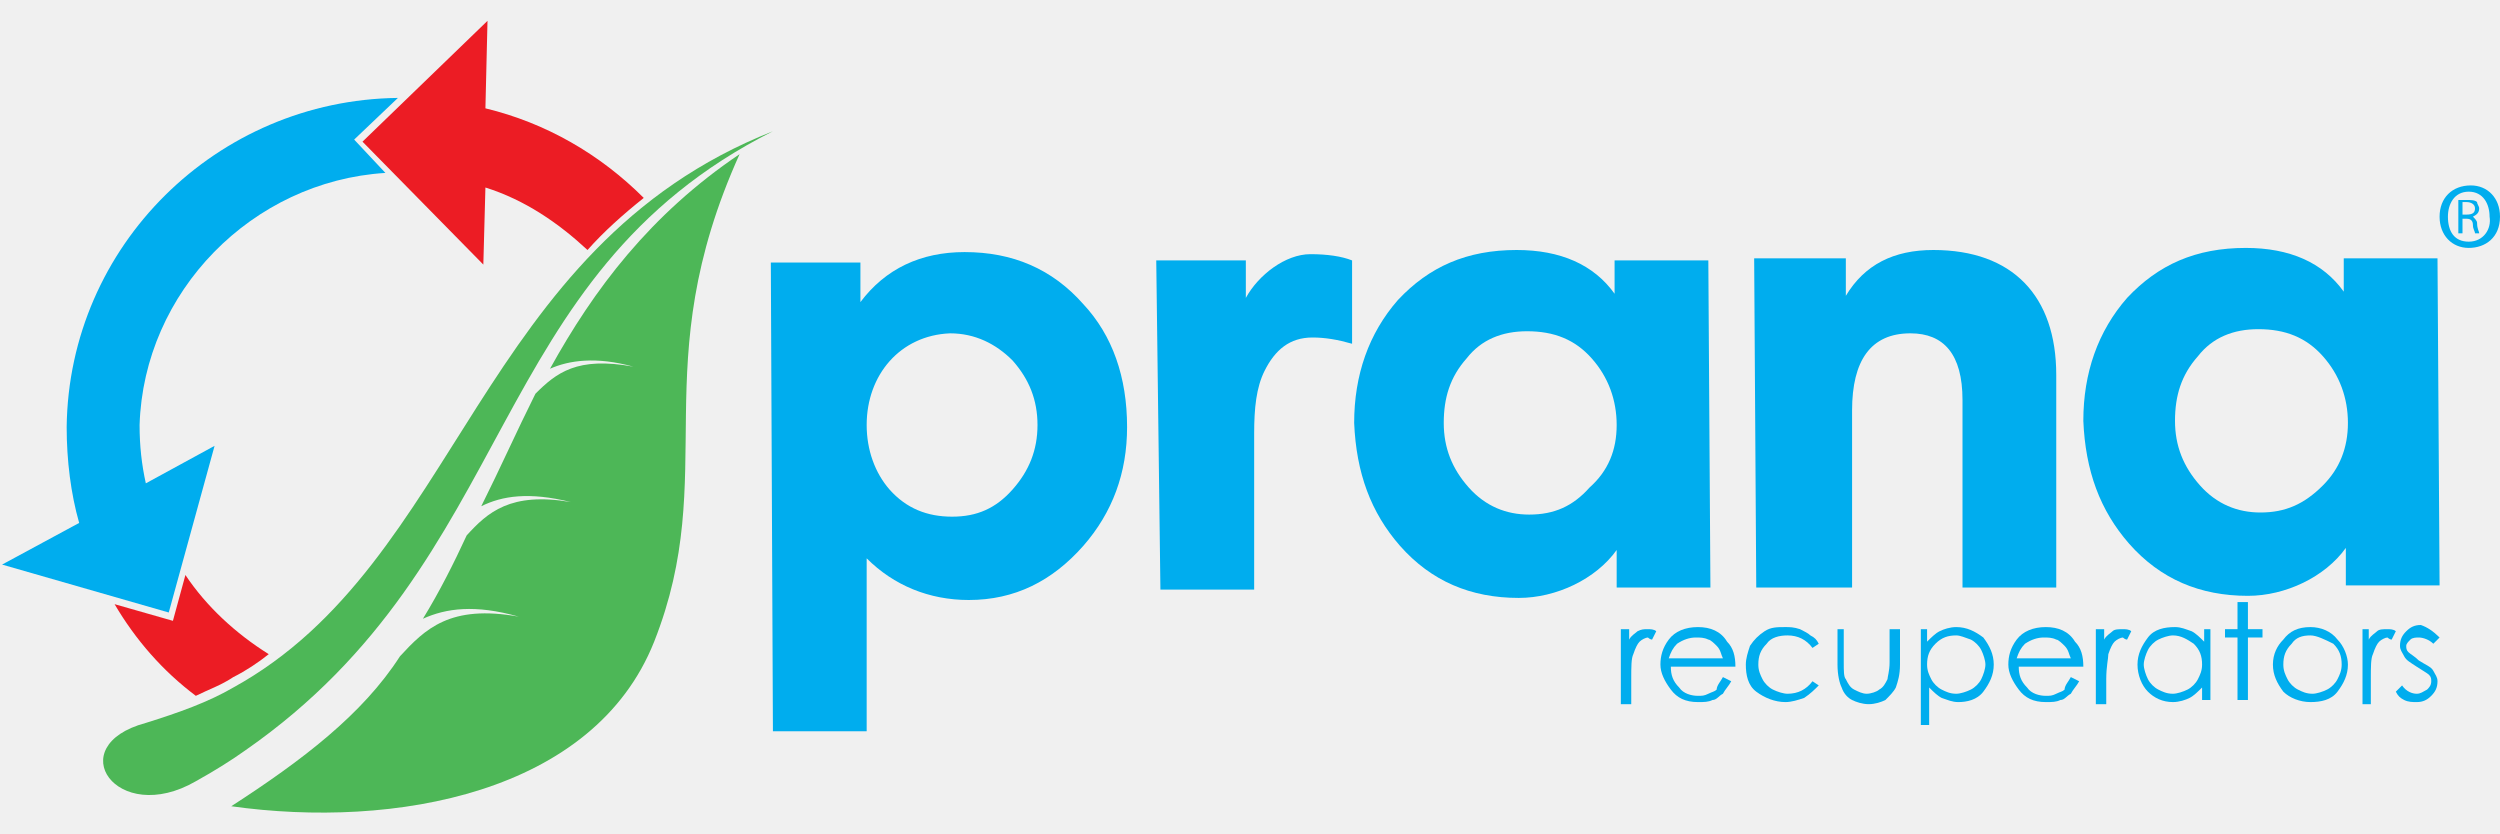
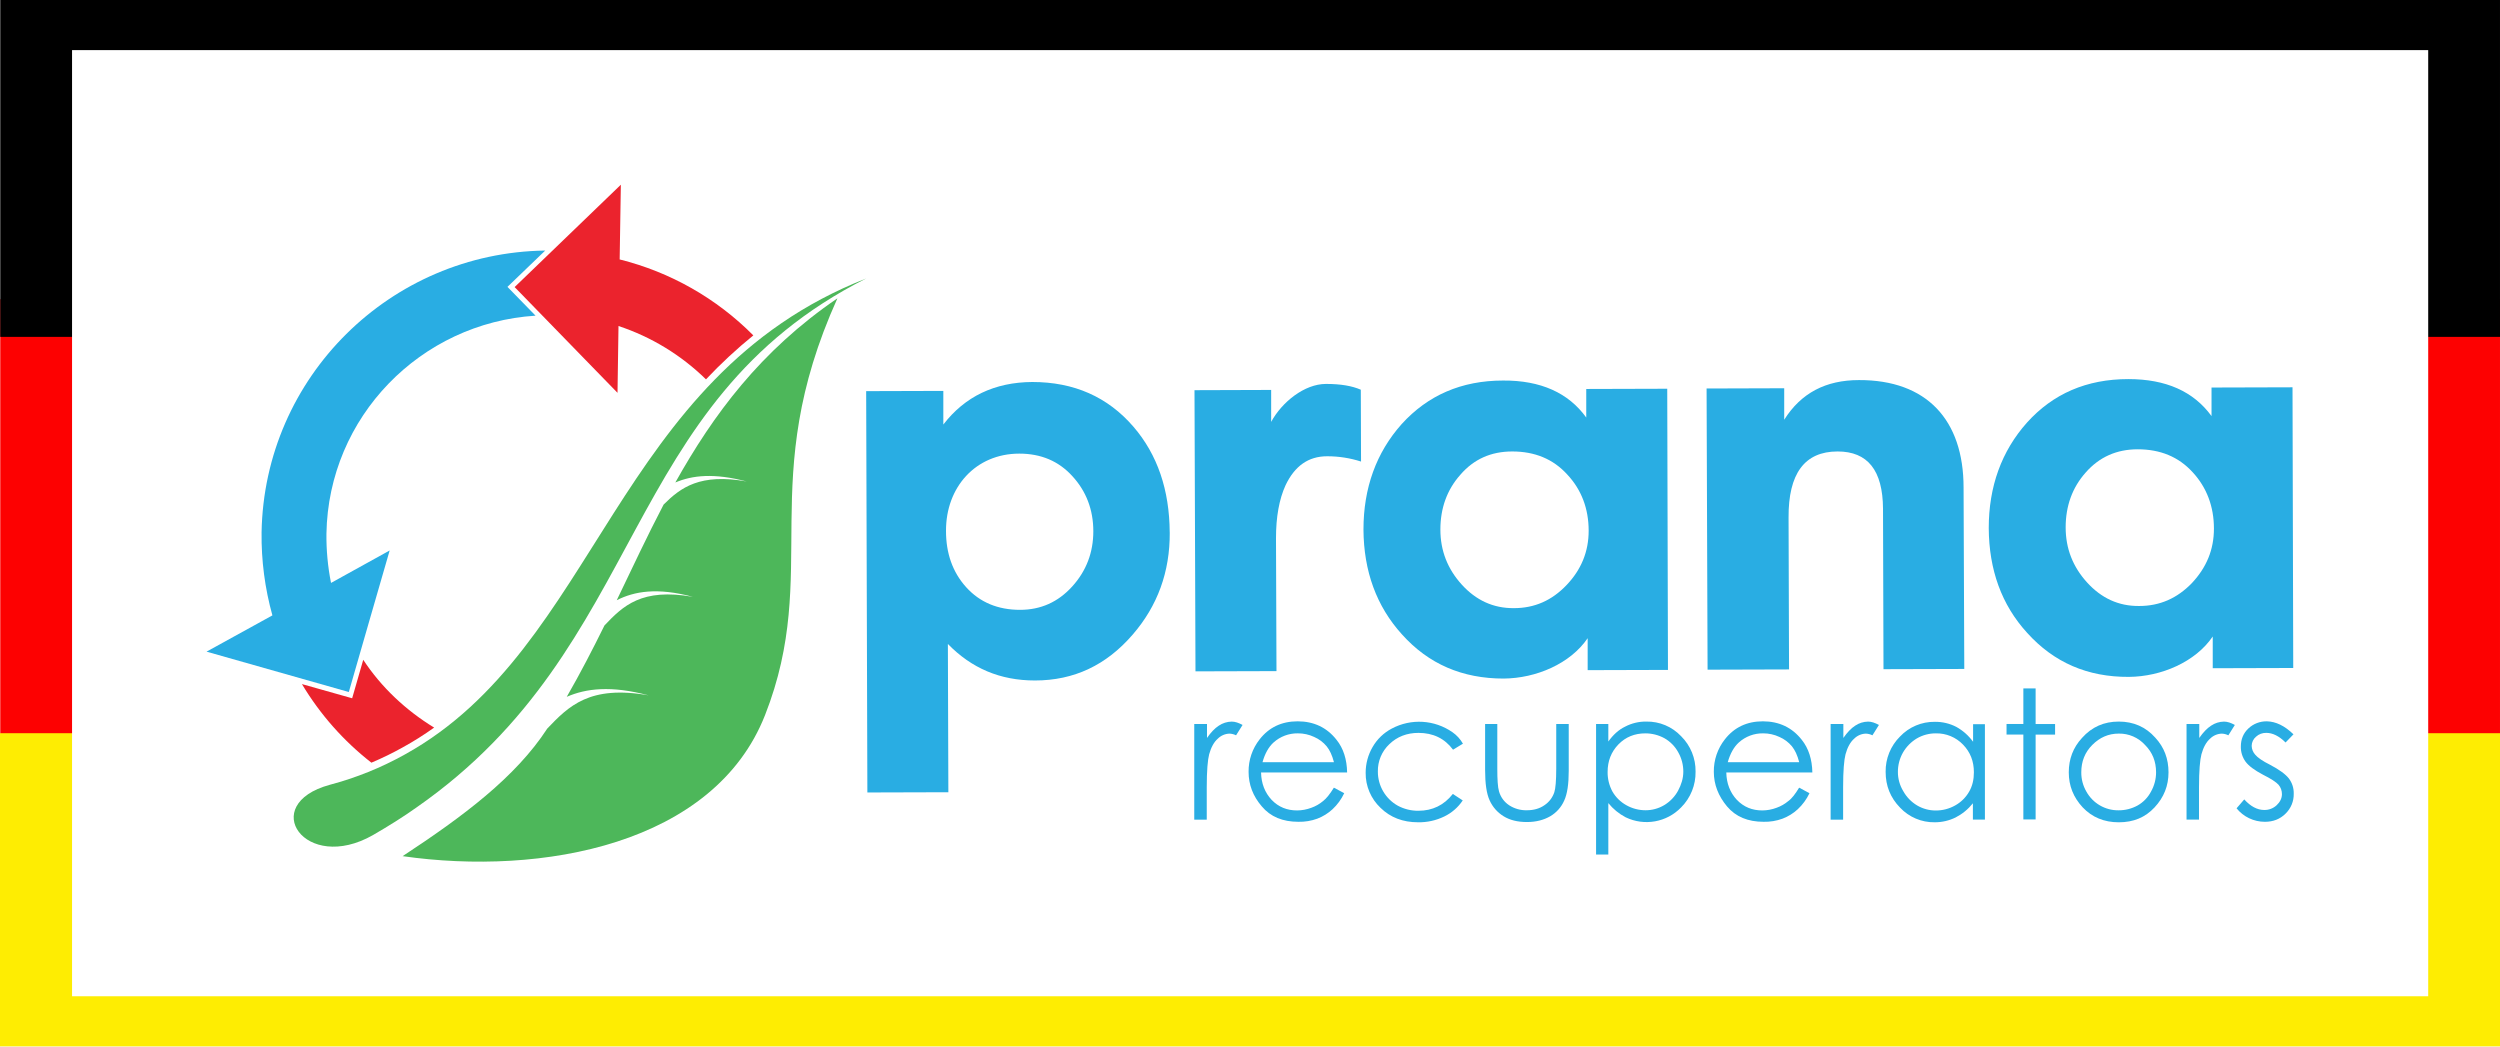
- <svg xmlns="http://www.w3.org/2000/svg" version="1.1" id="Layer_1" x="0px" y="0px" viewBox="0 0 120 40" style="enable-background:new 0 0 120 40;" xml:space="preserve">
-   <style type="text/css">
- 	.st0{fill:#00ADEE;}
- 	.st1{fill:#EC1C24;}
- 	.st2{fill-rule:evenodd;clip-rule:evenodd;fill:#4DB757;}
- </style>
-   <g>
-     <path class="st0" d="M19.1,4.7C10.4,4.8,3.3,11.8,3.2,20.5c0,1.6,0.2,3.2,0.6,4.6l-3.7,2l8,2.3l1.1-4l1.1-4l-3.3,1.8   c-0.2-0.9-0.3-1.8-0.3-2.8C6.9,14,12.1,8.7,18.5,8.3L17,6.7L19.1,4.7" />
-     <path class="st1" d="M8.3,29.8L5.5,29c1,1.7,2.3,3.2,3.9,4.4c0.6-0.3,1.2-0.5,1.8-0.9c0.6-0.3,1.2-0.7,1.7-1.1c-1.6-1-3-2.3-4-3.8   L8.3,29.8" />
-     <path class="st1" d="M23.3,5.2L23.4,1l-3,2.9l-3,2.9l5.8,5.9l0.1-3.7c1.9,0.6,3.5,1.7,4.9,3c0.8-0.9,1.7-1.7,2.7-2.5   C28.8,7.4,26.2,5.9,23.3,5.2" />
-     <path class="st2" d="M35.5,7.4c-4.6,10.2-0.9,15.3-4.1,23.4c-2.9,7.3-12.5,9-20.3,7.9c3.4-2.2,6.3-4.4,8.1-7.2   c1.2-1.3,2.4-2.5,5.7-1.9c-2.1-0.6-3.5-0.4-4.6,0.1c0.8-1.3,1.5-2.7,2.1-4c1-1.1,2.1-2.1,5-1.6c-2-0.5-3.3-0.3-4.3,0.2   c0.9-1.8,1.7-3.6,2.6-5.4c1-1,2-1.8,4.7-1.3c-1.8-0.5-3.1-0.3-4,0.1C28.5,13.9,31.2,10.3,35.5,7.4" />
-     <path class="st2" d="M37.1,6.3c-14.2,5.6-15,20.7-25.9,26.7C10,33.7,8.6,34.2,7,34.7c-4.1,1.1-1.4,5,2.4,2.8c0.9-0.5,1.7-1,2.4-1.5   C25,26.8,23.2,13.3,37.1,6.3" />
-     <path class="st0" d="M54.1,20.5c0,2.2-0.7,4.1-2.1,5.7c-1.5,1.7-3.3,2.6-5.5,2.6c-1.9,0-3.6-0.7-4.9-2l0,8.3l-4.5,0l-0.1-22.5   l4.3,0l0,1.9c1.2-1.6,2.9-2.4,5-2.4c2.3,0,4.2,0.8,5.7,2.5C53.4,16.1,54.1,18.1,54.1,20.5 M41.6,20.4c0,1.2,0.4,2.3,1.1,3.1   c0.8,0.9,1.8,1.3,3,1.3c1.2,0,2.1-0.4,2.9-1.3c0.8-0.9,1.2-1.9,1.2-3.1c0-1.2-0.4-2.2-1.2-3.1c-0.8-0.8-1.8-1.3-3-1.3   C43.2,16.1,41.6,18,41.6,20.4" />
-     <path class="st0" d="M55.5,12.5l4.3,0l0,1.8c0.6-1.1,1.9-2.1,3.1-2.1c0.8,0,1.5,0.1,2,0.3l0,4c-0.7-0.2-1.3-0.3-1.9-0.3   c-1.1,0-1.8,0.6-2.3,1.6c-0.4,0.8-0.5,1.8-0.5,3l0,7.5l-4.5,0L55.5,12.5" />
-     <path class="st0" d="M82.1,28.2l-4.5,0l0-1.8c-1,1.4-2.9,2.3-4.7,2.3c-2.3,0-4.2-0.8-5.7-2.5c-1.4-1.6-2.1-3.5-2.2-5.9   c0-2.3,0.7-4.3,2.1-5.9c1.5-1.6,3.3-2.4,5.7-2.4c2.1,0,3.7,0.7,4.7,2.1l0-1.6l4.5,0L82.1,28.2 M77.6,20.4c0-1.2-0.4-2.3-1.2-3.2   c-0.8-0.9-1.8-1.3-3.1-1.3c-1.2,0-2.2,0.4-2.9,1.3c-0.8,0.9-1.1,1.9-1.1,3.1c0,1.2,0.4,2.2,1.2,3.1c0.8,0.9,1.8,1.3,2.9,1.3   c1.2,0,2.1-0.4,2.9-1.3C77.2,22.6,77.6,21.6,77.6,20.4" />
-     <path class="st0" d="M98.7,28.2l-4.5,0l0-9c0-2.2-0.9-3.2-2.5-3.2c-1.9,0-2.8,1.3-2.8,3.7l0,8.5l-4.6,0l-0.1-15.8l4.4,0l0,1.8   c0.9-1.5,2.3-2.2,4.2-2.2c3.8,0,5.9,2.2,5.9,6L98.7,28.2" />
-     <path class="st0" d="M117.1,28.1l-4.5,0l0-1.8c-1,1.4-2.9,2.3-4.7,2.3c-2.3,0-4.2-0.8-5.7-2.5c-1.4-1.6-2.1-3.5-2.2-5.9   c0-2.3,0.7-4.3,2.1-5.9c1.5-1.6,3.3-2.4,5.7-2.4c2.1,0,3.7,0.7,4.7,2.1l0-1.6l4.5,0L117.1,28.1 M112.7,20.3c0-1.2-0.4-2.3-1.2-3.2   c-0.8-0.9-1.8-1.3-3.1-1.3c-1.2,0-2.2,0.4-2.9,1.3c-0.8,0.9-1.1,1.9-1.1,3.1c0,1.2,0.4,2.2,1.2,3.1c0.8,0.9,1.8,1.3,2.9,1.3   c1.2,0,2.1-0.4,3-1.3C112.3,22.5,112.7,21.5,112.7,20.3" />
-     <path class="st0" d="M118.6,8.9c-0.9,0-1.5,0.6-1.5,1.5c0,0.9,0.6,1.5,1.4,1.5c0.8,0,1.5-0.5,1.5-1.5C120,9.5,119.4,8.9,118.6,8.9    M118.5,11.6c-0.7,0-1-0.5-1-1.2c0-0.6,0.3-1.2,1-1.2c0.7,0,1,0.6,1,1.2C119.6,11,119.2,11.6,118.5,11.6" />
-     <path class="st0" d="M118.7,10.4L118.7,10.4c0.2-0.1,0.3-0.2,0.3-0.4c0-0.1-0.1-0.2-0.1-0.3c-0.1-0.1-0.3-0.1-0.5-0.1   c-0.1,0-0.3,0-0.4,0l0,1.6l0.2,0l0-0.7l0.2,0c0.2,0,0.3,0.1,0.3,0.3c0,0.2,0.1,0.3,0.1,0.4h0.2c0-0.1-0.1-0.2-0.1-0.5   C118.9,10.6,118.8,10.5,118.7,10.4 M118.4,10.3l-0.2,0l0-0.6c0,0,0.1,0,0.2,0c0.2,0,0.4,0.1,0.4,0.3   C118.8,10.2,118.7,10.3,118.4,10.3" />
-     <path class="st0" d="M77.7,30.2h0.5v0.5c0.1-0.2,0.3-0.3,0.4-0.4c0.2-0.1,0.3-0.1,0.5-0.1c0.1,0,0.3,0,0.4,0.1l-0.2,0.4   c-0.1,0-0.2-0.1-0.2-0.1c-0.1,0-0.3,0.1-0.4,0.2c-0.1,0.1-0.2,0.3-0.3,0.6c-0.1,0.2-0.1,0.6-0.1,1.2v1.2h-0.5V30.2z" />
-     <path class="st0" d="M82.7,32.5l0.4,0.2c-0.1,0.2-0.3,0.4-0.4,0.6c-0.2,0.1-0.3,0.3-0.5,0.3c-0.2,0.1-0.4,0.1-0.7,0.1   c-0.6,0-1-0.2-1.3-0.6c-0.3-0.4-0.5-0.8-0.5-1.2c0-0.4,0.1-0.8,0.4-1.2c0.3-0.4,0.8-0.6,1.4-0.6c0.6,0,1.1,0.2,1.4,0.7   c0.3,0.3,0.4,0.7,0.4,1.2h-3.1c0,0.4,0.1,0.7,0.4,1c0.2,0.3,0.6,0.4,0.9,0.4c0.2,0,0.3,0,0.5-0.1c0.2-0.1,0.3-0.1,0.4-0.2   C82.4,32.9,82.6,32.7,82.7,32.5 M82.7,31.6c-0.1-0.2-0.1-0.4-0.3-0.6c-0.1-0.1-0.3-0.3-0.4-0.3c-0.2-0.1-0.4-0.1-0.6-0.1   c-0.3,0-0.6,0.1-0.9,0.3c-0.2,0.2-0.3,0.4-0.4,0.7H82.7z" />
-     <path class="st0" d="M87.3,30.9L87,31.1c-0.3-0.4-0.7-0.6-1.2-0.6c-0.4,0-0.8,0.1-1,0.4c-0.3,0.3-0.4,0.6-0.4,1   c0,0.3,0.1,0.5,0.2,0.7c0.1,0.2,0.3,0.4,0.5,0.5c0.2,0.1,0.5,0.2,0.7,0.2c0.5,0,0.9-0.2,1.2-0.6l0.3,0.2c-0.2,0.2-0.4,0.4-0.7,0.6   c-0.3,0.1-0.6,0.2-0.9,0.2c-0.5,0-1-0.2-1.4-0.5c-0.4-0.3-0.5-0.8-0.5-1.3c0-0.3,0.1-0.6,0.2-0.9c0.2-0.3,0.4-0.5,0.7-0.7   c0.3-0.2,0.6-0.2,1-0.2c0.2,0,0.4,0,0.7,0.1c0.2,0.1,0.4,0.2,0.5,0.3C87.1,30.6,87.2,30.7,87.3,30.9" />
-     <path class="st0" d="M88.1,30.2h0.4v1.6c0,0.4,0,0.7,0.1,0.8c0.1,0.2,0.2,0.4,0.4,0.5c0.2,0.1,0.4,0.2,0.6,0.2   c0.2,0,0.5-0.1,0.6-0.2c0.2-0.1,0.3-0.3,0.4-0.5c0-0.1,0.1-0.4,0.1-0.8v-1.6h0.5v1.7c0,0.5-0.1,0.8-0.2,1.1   c-0.1,0.2-0.3,0.4-0.5,0.6c-0.2,0.1-0.5,0.2-0.8,0.2c-0.3,0-0.6-0.1-0.8-0.2c-0.2-0.1-0.4-0.3-0.5-0.6c-0.1-0.2-0.2-0.6-0.2-1.1   V30.2z" />
-     <path class="st0" d="M92.1,30.2h0.4v0.6c0.2-0.2,0.4-0.4,0.6-0.5c0.2-0.1,0.5-0.2,0.8-0.2c0.5,0,0.9,0.2,1.3,0.5   c0.3,0.4,0.5,0.8,0.5,1.3c0,0.5-0.2,0.9-0.5,1.3c-0.3,0.4-0.8,0.5-1.2,0.5c-0.3,0-0.5-0.1-0.8-0.2c-0.2-0.1-0.4-0.3-0.6-0.5v1.8   h-0.4V30.2z M93.9,30.5c-0.4,0-0.7,0.1-1,0.4c-0.3,0.3-0.4,0.6-0.4,1c0,0.3,0.1,0.5,0.2,0.7c0.1,0.2,0.3,0.4,0.5,0.5   c0.2,0.1,0.4,0.2,0.7,0.2c0.2,0,0.5-0.1,0.7-0.2c0.2-0.1,0.4-0.3,0.5-0.5c0.1-0.2,0.2-0.5,0.2-0.7c0-0.2-0.1-0.5-0.2-0.7   c-0.1-0.2-0.3-0.4-0.5-0.5C94.3,30.6,94.1,30.5,93.9,30.5" />
-     <path class="st0" d="M99.4,32.5l0.4,0.2c-0.1,0.2-0.3,0.4-0.4,0.6c-0.2,0.1-0.3,0.3-0.5,0.3c-0.2,0.1-0.4,0.1-0.7,0.1   c-0.6,0-1-0.2-1.3-0.6c-0.3-0.4-0.5-0.8-0.5-1.2c0-0.4,0.1-0.8,0.4-1.2c0.3-0.4,0.8-0.6,1.4-0.6c0.6,0,1.1,0.2,1.4,0.7   c0.3,0.3,0.4,0.7,0.4,1.2h-3.1c0,0.4,0.1,0.7,0.4,1c0.2,0.3,0.6,0.4,0.9,0.4c0.2,0,0.3,0,0.5-0.1c0.2-0.1,0.3-0.1,0.4-0.2   C99.1,32.9,99.3,32.7,99.4,32.5 M99.4,31.6c-0.1-0.2-0.1-0.4-0.3-0.6c-0.1-0.1-0.3-0.3-0.4-0.3c-0.2-0.1-0.4-0.1-0.6-0.1   c-0.3,0-0.6,0.1-0.9,0.3c-0.2,0.2-0.3,0.4-0.4,0.7H99.4z" />
-     <path class="st0" d="M100.5,30.2h0.5v0.5c0.1-0.2,0.3-0.3,0.4-0.4c0.1-0.1,0.3-0.1,0.5-0.1c0.1,0,0.3,0,0.4,0.1l-0.2,0.4   c-0.1,0-0.2-0.1-0.2-0.1c-0.1,0-0.3,0.1-0.4,0.2c-0.1,0.1-0.2,0.3-0.3,0.6c0,0.2-0.1,0.6-0.1,1.2v1.2h-0.5V30.2z" />
-     <path class="st0" d="M106.1,30.2v3.4h-0.4V33c-0.2,0.2-0.4,0.4-0.6,0.5c-0.2,0.1-0.5,0.2-0.8,0.2c-0.5,0-0.9-0.2-1.2-0.5   c-0.3-0.3-0.5-0.8-0.5-1.3c0-0.5,0.2-0.9,0.5-1.3c0.3-0.4,0.8-0.5,1.3-0.5c0.3,0,0.5,0.1,0.8,0.2c0.2,0.1,0.4,0.3,0.6,0.5v-0.6   H106.1z M104.3,30.5c-0.2,0-0.5,0.1-0.7,0.2c-0.2,0.1-0.4,0.3-0.5,0.5c-0.1,0.2-0.2,0.5-0.2,0.7c0,0.2,0.1,0.5,0.2,0.7   c0.1,0.2,0.3,0.4,0.5,0.5c0.2,0.1,0.4,0.2,0.7,0.2c0.2,0,0.5-0.1,0.7-0.2c0.2-0.1,0.4-0.3,0.5-0.5c0.1-0.2,0.2-0.4,0.2-0.7   c0-0.4-0.1-0.7-0.4-1C105,30.7,104.7,30.5,104.3,30.5" />
-     <polygon class="st0" points="107.4,28.9 107.9,28.9 107.9,30.2 108.6,30.2 108.6,30.6 107.9,30.6 107.9,33.6 107.4,33.6    107.4,30.6 106.8,30.6 106.8,30.2 107.4,30.2  " />
-     <path class="st0" d="M110.9,30.1c0.5,0,1,0.2,1.3,0.6c0.3,0.3,0.5,0.8,0.5,1.2c0,0.5-0.2,0.9-0.5,1.3c-0.3,0.4-0.8,0.5-1.3,0.5   c-0.5,0-1-0.2-1.3-0.5c-0.3-0.4-0.5-0.8-0.5-1.3c0-0.5,0.2-0.9,0.5-1.2C109.9,30.3,110.3,30.1,110.9,30.1 M110.9,30.5   c-0.4,0-0.7,0.1-0.9,0.4c-0.3,0.3-0.4,0.6-0.4,1c0,0.3,0.1,0.5,0.2,0.7c0.1,0.2,0.3,0.4,0.5,0.5c0.2,0.1,0.4,0.2,0.7,0.2   c0.2,0,0.5-0.1,0.7-0.2c0.2-0.1,0.4-0.3,0.5-0.5c0.1-0.2,0.2-0.4,0.2-0.7c0-0.4-0.1-0.7-0.4-1C111.6,30.7,111.2,30.5,110.9,30.5" />
-     <path class="st0" d="M113.3,30.2h0.4v0.5c0.1-0.2,0.3-0.3,0.4-0.4c0.1-0.1,0.3-0.1,0.5-0.1c0.1,0,0.3,0,0.4,0.1l-0.2,0.4   c-0.1,0-0.2-0.1-0.2-0.1c-0.1,0-0.3,0.1-0.4,0.2c-0.1,0.1-0.2,0.3-0.3,0.6c-0.1,0.2-0.1,0.6-0.1,1.2v1.2h-0.4V30.2z" />
-     <path class="st0" d="M117.1,30.6l-0.3,0.3c-0.2-0.2-0.5-0.3-0.7-0.3c-0.1,0-0.3,0-0.4,0.1c-0.1,0.1-0.2,0.2-0.2,0.3   c0,0.1,0,0.2,0.1,0.3c0.1,0.1,0.3,0.2,0.5,0.4c0.3,0.2,0.6,0.3,0.7,0.5c0.1,0.2,0.2,0.3,0.2,0.5c0,0.3-0.1,0.5-0.3,0.7   c-0.2,0.2-0.4,0.3-0.7,0.3c-0.2,0-0.4,0-0.6-0.1c-0.2-0.1-0.3-0.2-0.4-0.4l0.3-0.3c0.2,0.3,0.5,0.4,0.7,0.4c0.2,0,0.3-0.1,0.5-0.2   c0.1-0.1,0.2-0.2,0.2-0.4c0-0.1,0-0.2-0.1-0.3c-0.1-0.1-0.3-0.2-0.6-0.4c-0.3-0.2-0.5-0.3-0.6-0.5c-0.1-0.2-0.2-0.3-0.2-0.5   c0-0.3,0.1-0.5,0.3-0.7c0.2-0.2,0.4-0.3,0.7-0.3C116.5,30.1,116.8,30.3,117.1,30.6" />
+ <svg xmlns="http://www.w3.org/2000/svg" viewBox="0 0 2527.28 1057.78">
+   <defs>
+     <style>.cls-1{fill:#fff;}.cls-2{fill:#fd0101;}.cls-3{fill:#feed02;}.cls-4{fill:#29ade3;}.cls-5{fill:#eb232d;}.cls-6{fill:#4db75a;fill-rule:evenodd;}</style>
+   </defs>
+   <g id="Layer_2" data-name="Layer 2">
+     <g id="Layer_1-2" data-name="Layer 1">
+       <rect class="cls-1" x="0.27" width="2527" height="1057.78" />
+       <rect class="cls-2" x="0.27" y="302.44" width="2527" height="486.7" />
+       <rect class="cls-3" y="741.21" width="2527.28" height="316.57" />
+       <rect x="0.27" width="2527" height="340.55" />
+       <rect class="cls-1" x="72.84" y="50.66" width="2381.86" height="956.47" />
+       <path class="cls-4" d="M551.1,253.29c-156.45,2.18-284,127.78-286.67,285a299.57,299.57,0,0,0,10.94,83.81L208.8,658.76l143.82,40.81,20.65-71.67,20.65-71.42-59.28,32.8A241.35,241.35,0,0,1,330,539.47C332,421.4,425.26,326.41,541.39,319.12L513,290l38.14-36.68" />
+       <path class="cls-5" d="M356,705.89l-50.77-14.34A288.68,288.68,0,0,0,375.46,771a322.48,322.48,0,0,0,31.82-15.55,318.07,318.07,0,0,0,31.59-19.92C410.2,718,385.42,694.71,367.2,667L356,705.89" />
+       <path class="cls-5" d="M626.42,262.28l1.21-75.56-53.69,51.75-53.69,51.74,104,106.9,1-67.54a229.3,229.3,0,0,1,88.43,53.93,491,491,0,0,1,47.86-44.45,288.68,288.68,0,0,0-135.07-76.77" />
+       <path class="cls-6" d="M846.52,301.63c-83.33,184.64-16,275.74-73.12,421.26C721.89,853.84,547.7,885.66,407,865.5c61-40.09,114.18-79.68,146.25-129,21.62-22.6,42.76-44.22,102.52-33.53-38.14-10.2-63.41-7-82.84,1.46,13.85-24,26.24-48.1,38.14-72.15,18.71-19.68,37.41-38.15,89.4-28.91-36.19-9.72-59.27-5.59-77,3.4,15.79-32.8,30.86-65.11,47.38-96.69,17.24-17.25,36.92-31.83,84-23.33-33-8.74-54.9-6.31-72.15,1,38.38-68.51,85.76-132.89,163.74-186.1" />
+       <path class="cls-6" d="M875.67,281.47C620.1,381.8,605.52,654.14,409.23,762.74a327.68,327.68,0,0,1-75.8,30.61c-73.13,19.92-25,90.13,43.73,50.77,15.55-9,30.37-18.22,44-27.94C656.54,652.2,625,408,875.67,281.47" />
+       <path class="cls-4" d="M1182.51,538.26q.36,59.76-37.66,103.49c-26.48,30.61-59,46.16-98.63,46.16-35.23,0-64.14-12.39-88-36.93l.49,149.9-81.87.24-1.22-405.71,78-.24v34c21.86-28.43,52-42.76,89.89-43,42.27,0,76.28,15.06,102.28,45.18,24.29,28.18,36.44,63.9,36.68,106.9M956.33,536.8c0,22.35,6.56,41.54,20.41,56.85s32.07,22.84,54.42,22.84c20.89,0,38.38-7.78,52.72-23.57s21.37-34.5,21.37-55.88c0-21.86-7.28-40.57-21.13-55.63-13.85-15.31-31.83-22.84-53.69-22.84C986.21,458.57,956.09,492.58,956.33,536.8Z" />
+       <path class="cls-4" d="M1207.53,394.44l77.5-.25V426.5c10.93-20.16,33.77-38.38,55.39-38.38,14.82,0,26.24,1.94,35.23,5.83l.24,72.64a111.15,111.15,0,0,0-34.25-5.34c-19.2,0-32.8,10-42,29.15-6.56,14.33-9.72,32.31-9.72,53.69l.49,134.35-81.88.24-1-284.24" />
+       <path class="cls-4" d="M1686.13,677.22l-81.14.24V645.15c-17.5,25.75-52,40.57-85,40.82-41.55,0-75.8-14.58-102.77-44.71-25.75-28.42-38.63-63.89-38.87-105.92,0-42,12.88-77.74,38.63-106.65,26.24-28.91,60.25-44,102.52-44,37.9-.24,66.08,12.39,84.06,37.41V393.22l81.87-.24.73,284.24M1606,536.56c0-22.35-7.29-41.55-21.62-56.85-14.34-15.79-33-23.32-55.64-23.32-21.38,0-38.87,7.77-52.47,23.56-13.61,15.31-20.17,34-20.17,55.39s7.29,39.85,21.62,55.64,31.83,24,52.72,23.8c20.9,0,38.39-7.77,53.21-23.32S1606,557.69,1606,536.56Z" />
+       <path class="cls-4" d="M1985.67,676.25l-81.62.24-.49-162.28c-.24-38.87-15.55-57.82-45.92-57.82-33.52,0-49.8,22.59-49.56,66.81l.49,153.53-82.36.25-1-284.24,78.47-.25v31.83c17-27,42-40.09,75.56-40.09C1947.53,384,1985,424.32,1985,492.83l.72,183.42" />
+       <path class="cls-4" d="M2318.26,675.28l-81.38.24V643.45c-17.5,25.75-52,40.57-84.79,40.82-41.79.24-75.8-14.58-102.77-44.46-26-28.43-38.62-63.9-38.87-105.93,0-42,12.88-77.74,38.63-106.65,26.24-29.15,60.25-44,102.52-44,37.9,0,65.84,12.39,84.06,37.41V391.76l81.87-.24.73,283.76m-80.17-140.91c0-22.35-7.29-41.54-21.38-56.85-14.33-15.79-33-23.32-55.63-23.32-21.38,0-38.87,7.77-52.72,23.57-13.6,15.3-20.16,34-20.16,55.39s7.28,39.84,21.62,55.63,31.82,24.05,52.72,23.81c20.89,0,38.38-7.78,53.2-23.08C2230.56,573.73,2238.09,555.75,2238.09,534.37Z" />
+       <path class="cls-4" d="M1207.53,731.88h12.64V746c3.88-5.58,7.77-9.71,11.9-12.39a23.91,23.91,0,0,1,13.12-4.13c3.4,0,7,1.22,10.93,3.4l-6.56,10.45a16.36,16.36,0,0,0-6.56-1.7,17.42,17.42,0,0,0-11.9,5.1c-3.89,3.4-6.8,8.75-8.75,15.79-1.46,5.59-2.43,16.52-2.43,33.29v32.79h-12.63V731.88Z" />
+       <path class="cls-4" d="M1348.44,796.26l10.45,5.59A53.45,53.45,0,0,1,1347,818.13a47.52,47.52,0,0,1-15.3,9.47,52.11,52.11,0,0,1-19.2,3.16c-15.79,0-28.18-5.1-36.92-15.55-9-10.45-13.37-22.11-13.37-35a52.08,52.08,0,0,1,11.18-32.8c9.47-12.15,22.35-18.22,38.38-18.22,16.52,0,29.64,6.32,39.36,18.71,7.05,8.74,10.45,19.92,10.69,33h-87c.24,11.17,3.88,20.4,10.69,27.69,7,7.29,15.55,10.69,25.75,10.69a41.57,41.57,0,0,0,14.33-2.67,38.15,38.15,0,0,0,11.91-6.8C1340.91,807.19,1344.55,802.58,1348.44,796.26Zm0-26c-1.7-6.56-4.13-11.91-7.29-15.79a34,34,0,0,0-12.63-9.48,38.17,38.17,0,0,0-16.52-3.64,35.83,35.83,0,0,0-24.54,9.23c-4.86,4.37-8.75,11.17-11.17,19.92h72.15Z" />
+       <path class="cls-4" d="M1478.9,751.8l-10,6.08c-8.51-11.42-20.17-17-35-17-11.66,0-21.62,3.89-29.39,11.42A37,37,0,0,0,1392.9,780a39.38,39.38,0,0,0,20.16,34.5,42.93,42.93,0,0,0,20.89,5.1c14.09,0,25.76-5.58,34.74-17l10,6.56A46.87,46.87,0,0,1,1460,825.41a58.15,58.15,0,0,1-26.48,5.84q-23,0-37.9-14.58a47.93,47.93,0,0,1-15.06-35.47,51.64,51.64,0,0,1,7-26A48.09,48.09,0,0,1,1407,736.5a58.89,58.89,0,0,1,61.22,3.64A35.48,35.48,0,0,1,1478.9,751.8Z" />
+       <path class="cls-4" d="M1501.25,731.88h12.39v45.19c0,10.93.48,18.71,1.7,22.84a24.92,24.92,0,0,0,10.2,14.09,31.31,31.31,0,0,0,18,5.1c7,0,12.88-1.7,17.74-5.1a25.25,25.25,0,0,0,10-13.12c1.21-3.65,1.94-11.66,1.94-23.81V731.88h12.63v47.38c0,13.36-1.45,23.32-4.61,30.12a34.35,34.35,0,0,1-14.09,15.79c-6.32,3.65-14.09,5.83-23.57,5.83s-17.25-1.94-23.56-5.83a36.18,36.18,0,0,1-14.1-16c-3.15-6.8-4.61-17-4.61-30.86v-46.4Z" />
+       <path class="cls-4" d="M1613.49,731.88h12.39v17.74c4.86-6.81,10.44-11.91,17-15.07a44.86,44.86,0,0,1,21.38-5.1,47.18,47.18,0,0,1,35.23,14.82A49.35,49.35,0,0,1,1714.07,780a50,50,0,0,1-14.58,36.2,48.59,48.59,0,0,1-56.12,10,55.94,55.94,0,0,1-17.49-14.33v52h-12.39Zm49.8,9.48c-10.69,0-19.92,3.64-27.21,11.17s-10.93,16.77-10.93,27.94a40.69,40.69,0,0,0,4.86,19.68A36.77,36.77,0,0,0,1644.1,814a39.37,39.37,0,0,0,19.43,5.1,36.75,36.75,0,0,0,18.71-5.1,38.68,38.68,0,0,0,14.09-14.58c3.4-6.32,5.35-12.63,5.35-19.44a39.28,39.28,0,0,0-5.11-19.43,36.3,36.3,0,0,0-14.09-14.33A40.18,40.18,0,0,0,1663.29,741.36Z" />
+       <path class="cls-4" d="M1818.77,796.26l10.45,5.59a53.43,53.43,0,0,1-11.9,16.28A47.68,47.68,0,0,1,1802,827.6a52.06,52.06,0,0,1-19.19,3.16c-15.79,0-28.18-5.1-36.93-15.55s-13.36-22.11-13.36-35a52.07,52.07,0,0,1,11.17-32.8c9.48-12.15,22.36-18.22,38.39-18.22,16.52,0,29.64,6.32,39.36,18.71,7,8.74,10.44,19.92,10.69,33h-87c.25,11.17,3.89,20.4,10.69,27.69,7.05,7.29,15.55,10.69,25.75,10.69a41.67,41.67,0,0,0,14.34-2.67,38.22,38.22,0,0,0,11.9-6.8C1811.49,807.19,1814.89,802.58,1818.77,796.26Zm0-26c-1.7-6.56-4.13-11.91-7.28-15.79a33.94,33.94,0,0,0-12.64-9.48,38.17,38.17,0,0,0-16.52-3.64,35.82,35.82,0,0,0-24.53,9.23c-4.86,4.37-8.75,11.17-11.18,19.92h72.15Z" />
+       <path class="cls-4" d="M1850.84,731.88h12.63V746c3.89-5.58,7.78-9.71,11.91-12.39a23.91,23.91,0,0,1,13.12-4.13c3.4,0,7,1.22,10.93,3.4l-6.56,10.45a16.36,16.36,0,0,0-6.56-1.7,17.42,17.42,0,0,0-11.9,5.1c-3.89,3.4-6.81,8.75-8.75,15.79-1.46,5.59-2.43,16.52-2.43,33.29v32.79H1850.6V731.88Z" />
+       <path class="cls-4" d="M2006.57,731.88v96.69h-12.15V812.05a53.64,53.64,0,0,1-17.49,14.34,47.56,47.56,0,0,1-21.14,4.86,47,47,0,0,1-35-14.82c-9.72-10-14.58-21.87-14.58-36.2a49.33,49.33,0,0,1,14.58-35.71A47.52,47.52,0,0,1,1956,729.7a45.82,45.82,0,0,1,21.62,5.1,52.25,52.25,0,0,1,17,15.06V732.13h11.91ZM1957,741.36a37.88,37.88,0,0,0-19.2,5.1,39.93,39.93,0,0,0-14.09,14.33,39.44,39.44,0,0,0-5.1,19.44,37.16,37.16,0,0,0,5.35,19.43,38.64,38.64,0,0,0,14.09,14.58,37,37,0,0,0,19,5.1,39.37,39.37,0,0,0,19.43-5.1,36.7,36.7,0,0,0,14.09-13.85c3.4-5.83,4.86-12.39,4.86-19.68,0-11.17-3.64-20.4-10.93-27.93A37,37,0,0,0,1957,741.36Z" />
+       <path class="cls-4" d="M2045.44,695.93h12.39v36h19.68v10.69h-19.68v85.76h-12.39V742.57h-17V731.88h17Z" />
+       <path class="cls-4" d="M2141.89,729.45c14.82,0,27.21,5.35,36.92,16.28,9,9.72,13.36,21.38,13.36,35s-4.61,25.27-14.09,35.47-21.37,15.07-36.19,15.07-27-5.11-36.45-15.07c-9.47-10.2-14.09-21.86-14.09-35.47,0-13.36,4.38-25,13.37-34.74C2114.68,734.8,2127.07,729.45,2141.89,729.45Zm0,12.15c-10.45,0-19.2,3.89-26.73,11.42S2104,769.78,2104,780.71a38.09,38.09,0,0,0,5.1,19.44,36.66,36.66,0,0,0,32.8,19,39.28,39.28,0,0,0,19-4.86,34.57,34.57,0,0,0,13.6-14.09,39.38,39.38,0,0,0,5.1-19.44c0-10.93-3.64-20.16-11.17-27.69A35,35,0,0,0,2141.89,741.6Z" />
+       <path class="cls-4" d="M2210.64,731.88h12.63V746c3.89-5.58,7.78-9.71,11.91-12.39a23.9,23.9,0,0,1,13.11-4.13c3.41,0,7.05,1.22,10.94,3.4l-6.56,10.45a16.4,16.4,0,0,0-6.56-1.7,17.46,17.46,0,0,0-11.91,5.1c-3.88,3.4-6.8,8.75-8.74,15.79C2224,768.08,2223,779,2223,795.78v32.79H2210.4V731.88Z" />
+       <path class="cls-4" d="M2318.5,742.33l-8,8.26c-6.56-6.56-13.12-9.72-19.44-9.72a14.68,14.68,0,0,0-10.44,3.89,12.32,12.32,0,0,0-4.38,9.23,13.8,13.8,0,0,0,3.65,9c2.43,2.91,7.28,6.32,15.06,10.2q13.84,7.29,18.95,13.85a24.5,24.5,0,0,1,4.86,15.31,27.16,27.16,0,0,1-8.26,20.16c-5.59,5.59-12.64,8.26-20.9,8.26a37,37,0,0,1-16-3.64,36.59,36.59,0,0,1-12.63-10l7.77-9c6.32,7,13.12,10.69,20.17,10.69A17.85,17.85,0,0,0,2301.5,814c3.4-3.16,5.34-7,5.34-11.18a14.57,14.57,0,0,0-3.4-9.47c-2.43-2.68-7.53-6.08-15.79-10.21-8.75-4.61-14.58-9-17.73-13.36a25.11,25.11,0,0,1-4.62-15.06c0-7.29,2.43-13.36,7.53-18.22a26.41,26.41,0,0,1,19-7.29C2300.53,729.45,2309.52,733.58,2318.5,742.33Z" />
+     </g>
  </g>
</svg>
